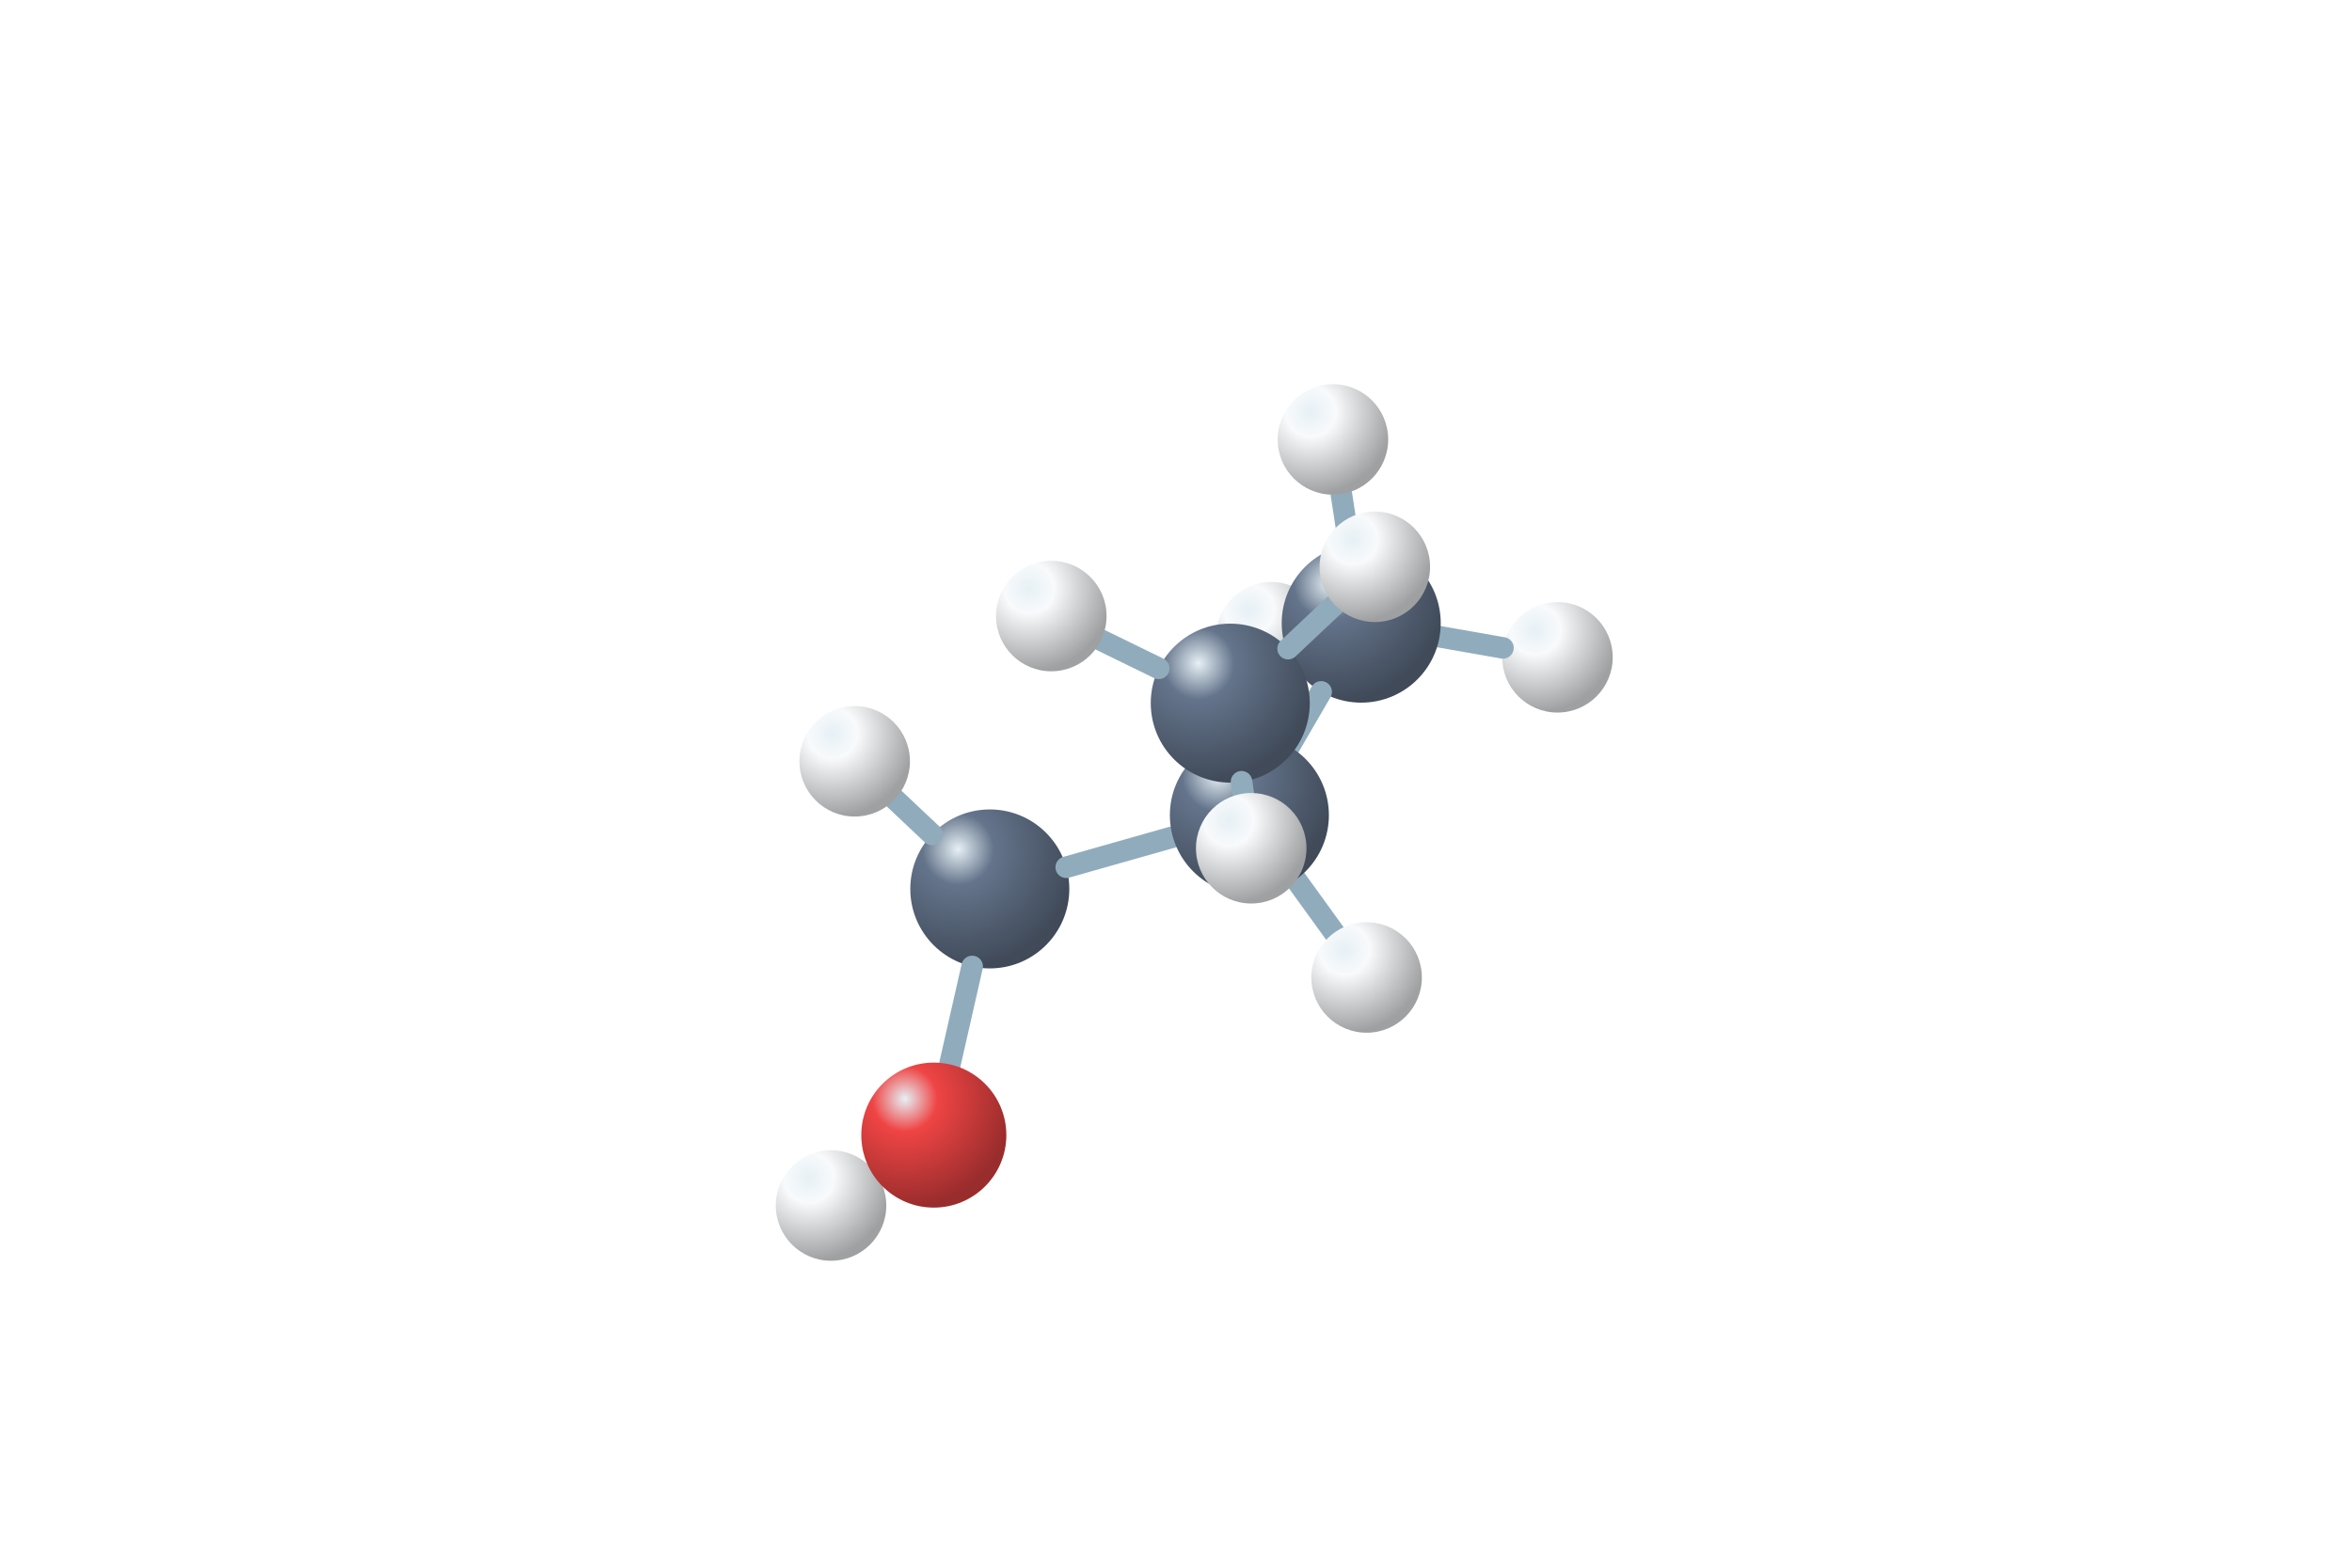
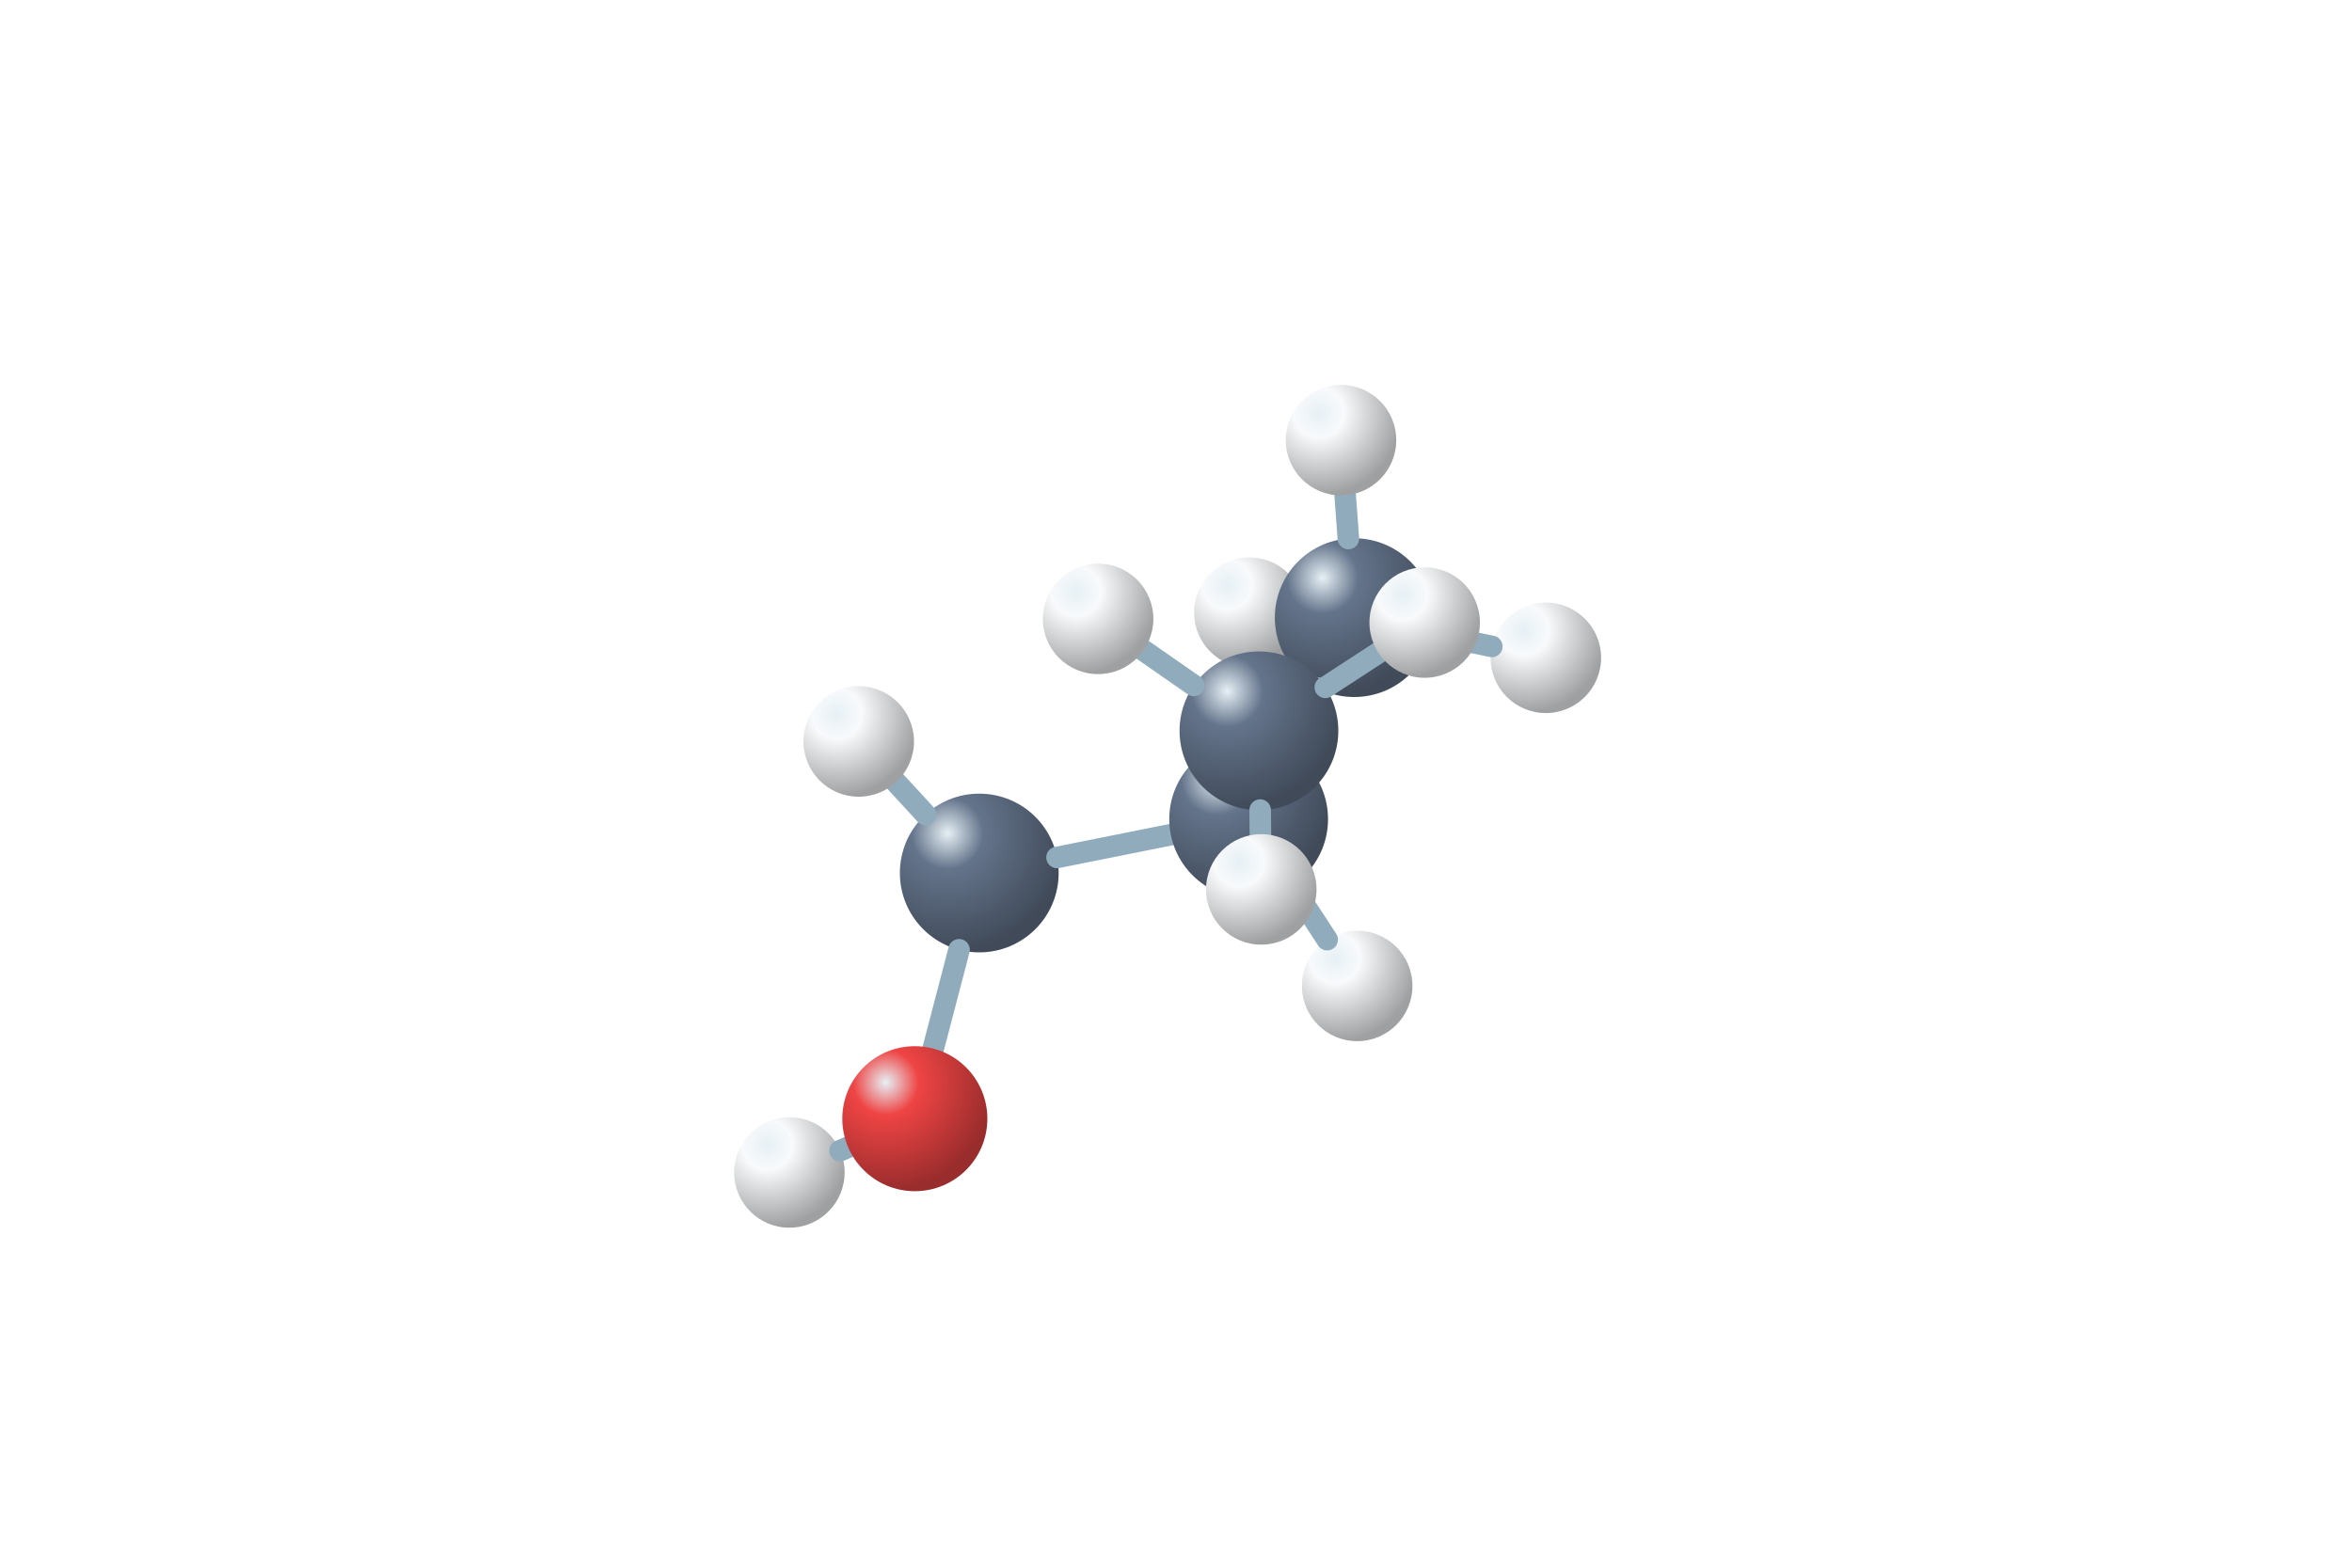
<svg xmlns="http://www.w3.org/2000/svg" viewBox="0 0 192 128">
  <defs>
    <radialGradient id="C" cx="30%" cy="25%" r="75%">
      <stop stop-color="#e6f0f5" />
      <stop offset=".3" stop-color="#64748b" />
      <stop offset="1" stop-color="#404a59" />
    </radialGradient>
    <radialGradient id="O" cx="30%" cy="25%" r="75%">
      <stop stop-color="#e6f0f5" />
      <stop offset=".3" stop-color="#ef4444" />
      <stop offset="1" stop-color="#992c2c" />
    </radialGradient>
    <radialGradient id="H" cx="30%" cy="25%" r="75%">
      <stop stop-color="#e6f0f5" />
      <stop offset=".3" stop-color="#f8fafc" />
      <stop offset="1" stop-color="#9fa0a1" />
    </radialGradient>
  </defs>
-   <circle cx="103.78" cy="52.03" r="4.51" fill="url(#H)" />
-   <circle cx="80.35" cy="72.07" r="4.51" fill="url(#H)" />
-   <circle cx="127.14" cy="53.67" r="4.51" fill="url(#H)" />
-   <path d="M117.51 51.99L122.69 52.9" stroke="#90acbc" stroke-width="1.76" stroke-linecap="round" />
-   <circle cx="111.12" cy="50.88" r="6.49" fill="url(#C)" />
-   <path d="M110.13 44.46L109.5 40.34" stroke="#90acbc" stroke-width="1.76" stroke-linecap="round" />
-   <circle cx="67.84" cy="98.43" r="4.51" fill="url(#H)" />
-   <circle cx="108.81" cy="35.88" r="4.51" fill="url(#H)" />
-   <path d="M105.25 60.96L107.85 56.49" stroke="#90acbc" stroke-width="1.76" stroke-linecap="round" />
-   <circle cx="80.8" cy="72.58" r="6.49" fill="url(#C)" />
-   <path d="M76.08 68.12L73.05 65.26" stroke="#90acbc" stroke-width="1.76" stroke-linecap="round" />
-   <path d="M79.36 78.91L77.54 86.91" stroke="#90acbc" stroke-width="1.76" stroke-linecap="round" />
-   <path d="M95.75 68.34L87.04 70.81" stroke="#90acbc" stroke-width="1.76" stroke-linecap="round" />
-   <circle cx="69.77" cy="62.16" r="4.51" fill="url(#H)" />
-   <circle cx="76.23" cy="92.68" r="5.92" fill="url(#O)" />
-   <path d="M105.79 71.82L108.92 76.15" stroke="#90acbc" stroke-width="1.76" stroke-linecap="round" />
-   <circle cx="101.99" cy="66.56" r="6.49" fill="url(#C)" />
-   <circle cx="111.56" cy="79.81" r="4.51" fill="url(#H)" />
-   <circle cx="100.43" cy="57.41" r="6.49" fill="url(#C)" />
-   <path d="M94.59 54.57L89.88 52.27" stroke="#90acbc" stroke-width="1.76" stroke-linecap="round" />
-   <path d="M105.15 52.96L108.95 49.38" stroke="#90acbc" stroke-width="1.76" stroke-linecap="round" />
-   <circle cx="85.82" cy="50.3" r="4.51" fill="url(#H)" />
-   <circle cx="112.23" cy="46.28" r="4.51" fill="url(#H)" />
-   <path d="M101.35 63.83L101.49 64.79" stroke="#90acbc" stroke-width="1.76" stroke-linecap="round" />
-   <circle cx="102.14" cy="69.26" r="4.51" fill="url(#H)" />
+   <circle cx="101.99" cy="50.02" r="4.51" fill="url(#H)" />
+   <circle cx="78.25" cy="69.99" r="4.51" fill="url(#H)" />
+   <circle cx="126.19" cy="53.71" r="4.51" fill="url(#H)" />
+   <path d="M116.89 51.76L121.78 52.78" stroke="#90acbc" stroke-width="1.76" stroke-linecap="round" />
+   <circle cx="110.55" cy="50.43" r="6.48" fill="url(#C)" />
+   <path d="M110.07 43.97L109.81 40.43" stroke="#90acbc" stroke-width="1.76" stroke-linecap="round" />
+   <circle cx="64.44" cy="95.73" r="4.51" fill="url(#H)" />
+   <path d="M104.94 61.14L107.54 56.17" stroke="#90acbc" stroke-width="1.76" stroke-linecap="round" />
+   <circle cx="109.47" cy="35.94" r="4.51" fill="url(#H)" />
+   <circle cx="79.94" cy="71.28" r="6.48" fill="url(#C)" />
+   <path d="M69.24 93.67L68.58 93.95" stroke="#90acbc" stroke-width="1.76" stroke-linecap="round" />
+   <path d="M95.58 68.15L86.29 70.01" stroke="#90acbc" stroke-width="1.76" stroke-linecap="round" />
+   <path d="M78.29 77.55L76.18 85.62" stroke="#90acbc" stroke-width="1.76" stroke-linecap="round" />
+   <path d="M75.56 66.5L73.14 63.87" stroke="#90acbc" stroke-width="1.76" stroke-linecap="round" />
+   <circle cx="110.79" cy="80.5" r="4.51" fill="url(#H)" />
+   <path d="M105.46 72.31L108.34 76.72" stroke="#90acbc" stroke-width="1.76" stroke-linecap="round" />
+   <circle cx="101.93" cy="66.88" r="6.48" fill="url(#C)" />
+   <circle cx="74.68" cy="91.34" r="5.92" fill="url(#O)" />
+   <circle cx="70.1" cy="60.54" r="4.51" fill="url(#H)" />
+   <circle cx="102.77" cy="59.67" r="6.48" fill="url(#C)" />
+   <path d="M108.19 56.12L112.52 53.3" stroke="#90acbc" stroke-width="1.76" stroke-linecap="round" />
+   <path d="M97.45 55.96L93.34 53.1" stroke="#90acbc" stroke-width="1.76" stroke-linecap="round" />
+   <circle cx="116.3" cy="50.83" r="4.51" fill="url(#H)" />
+   <circle cx="89.64" cy="50.53" r="4.51" fill="url(#H)" />
+   <path d="M102.87 66.14L102.89 68.11" stroke="#90acbc" stroke-width="1.76" stroke-linecap="round" />
+   <circle cx="102.96" cy="72.62" r="4.51" fill="url(#H)" />
</svg>
